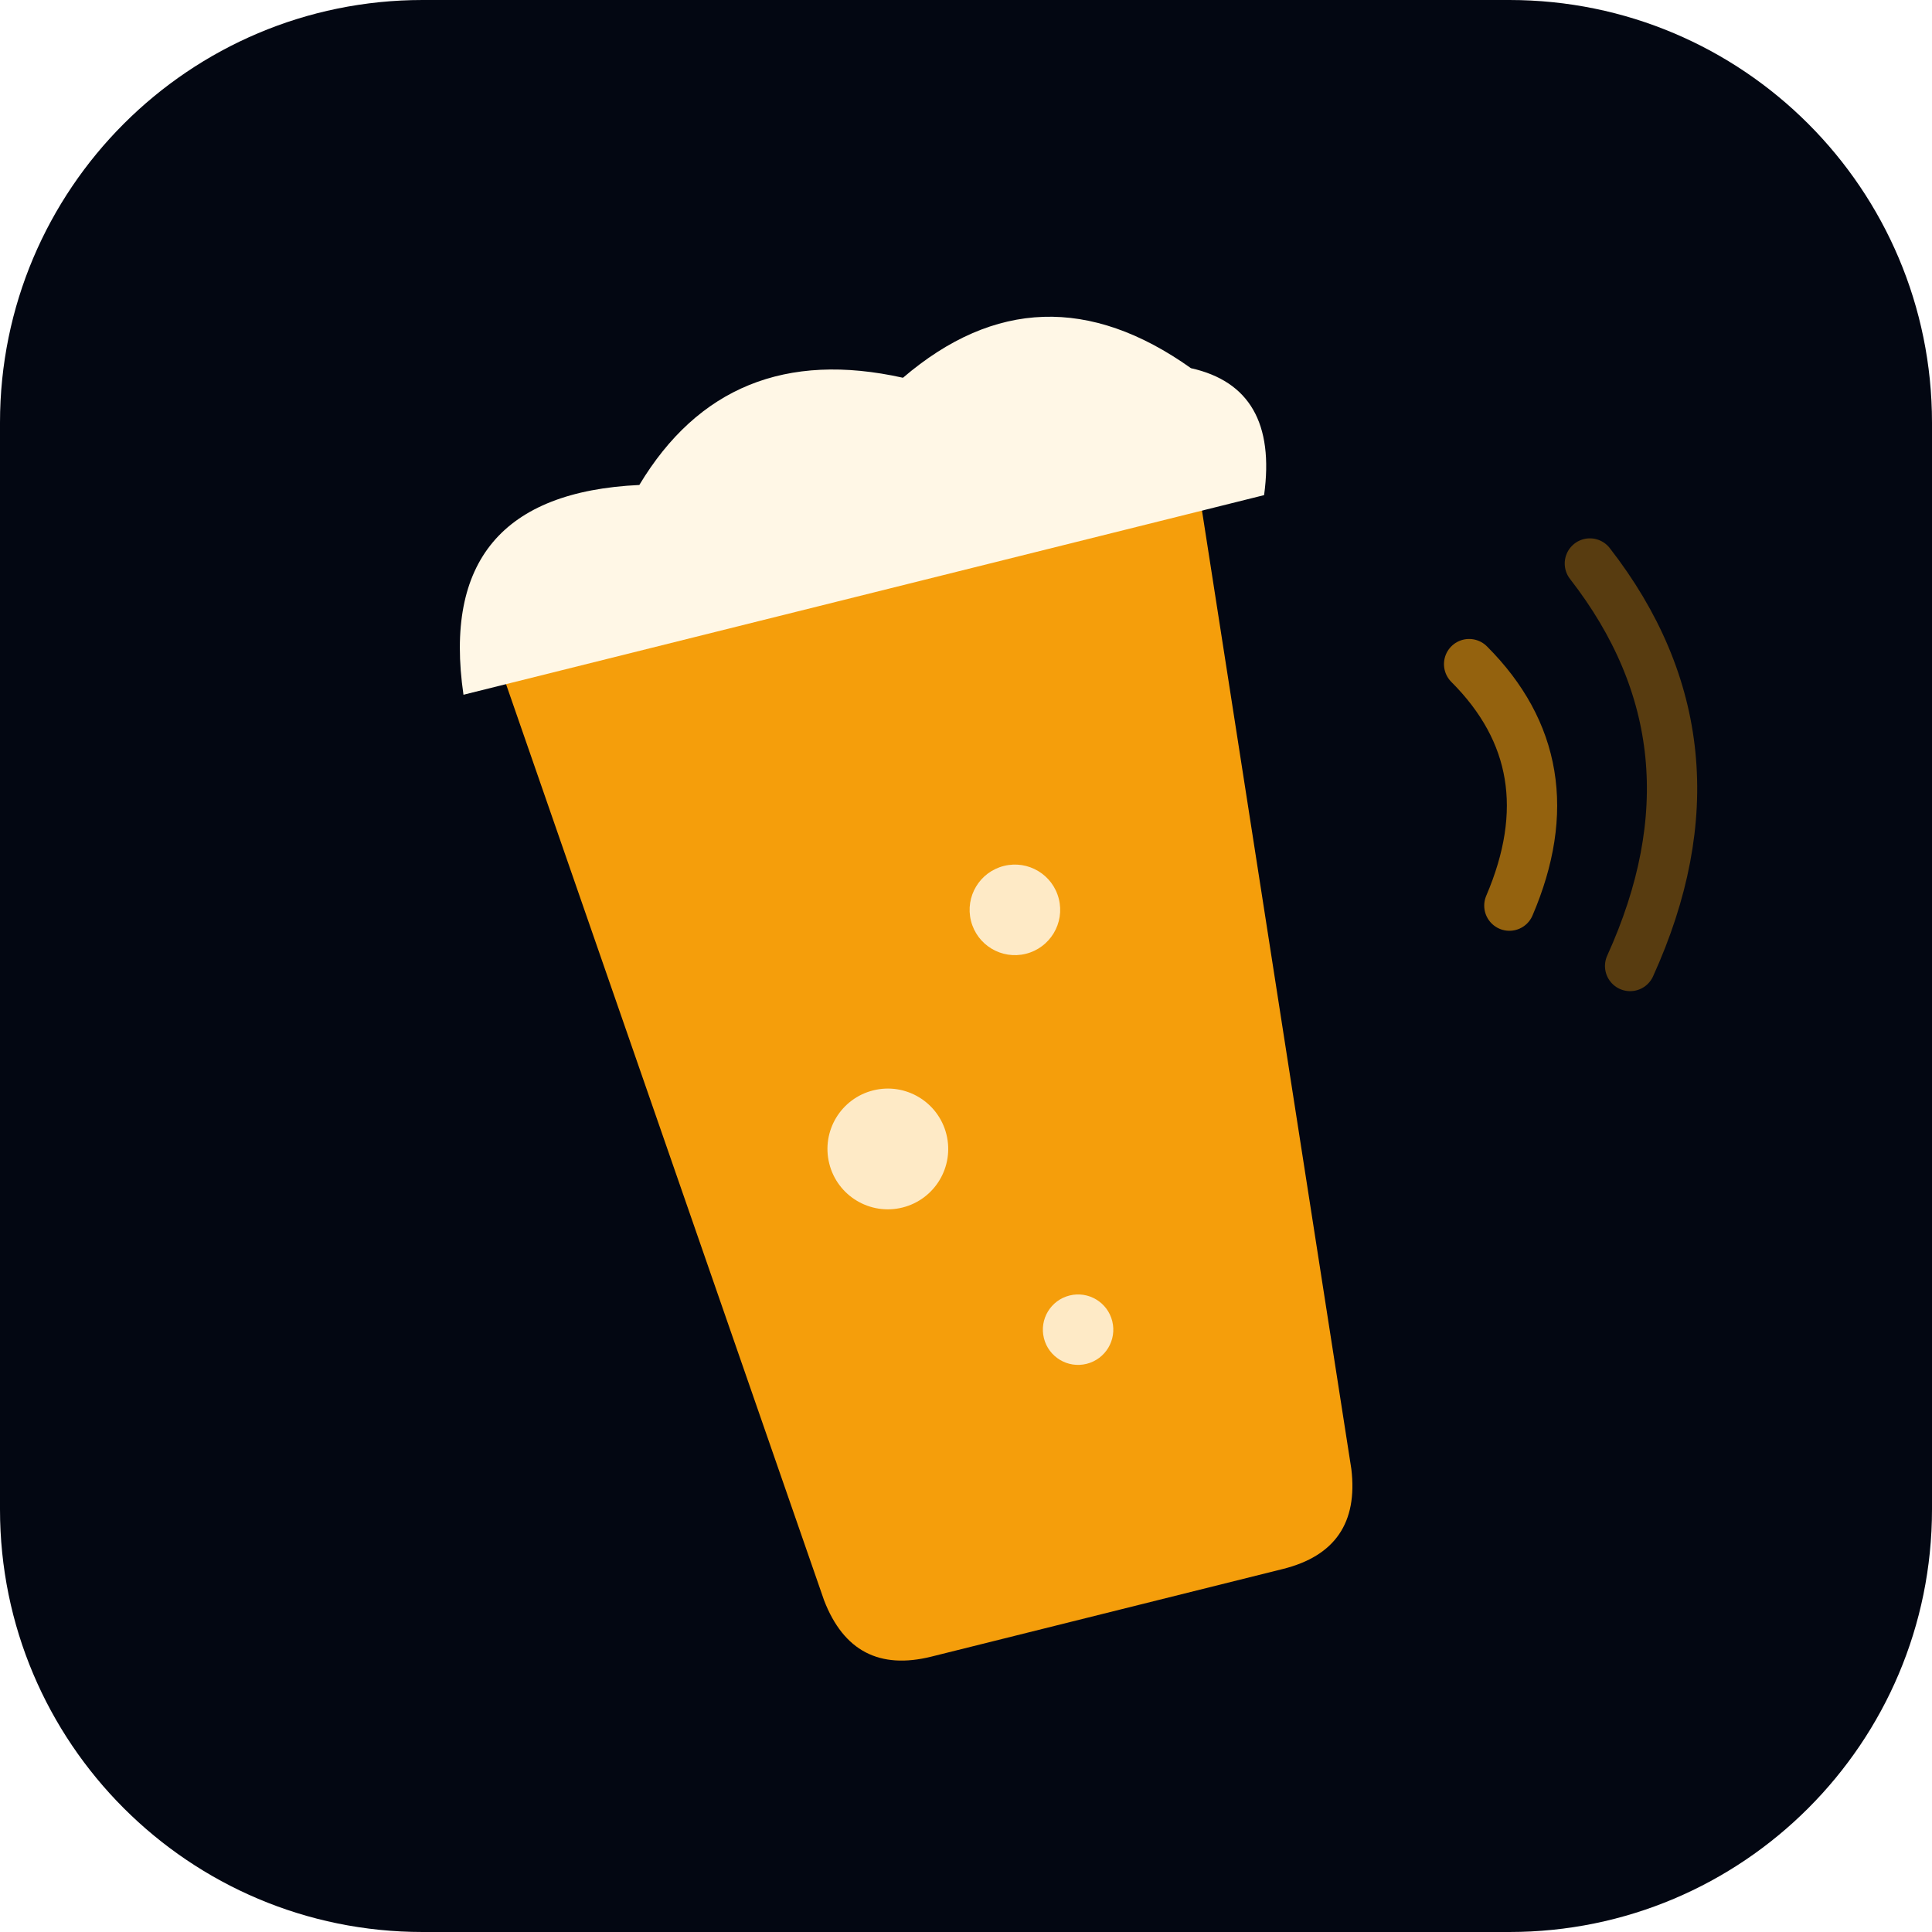
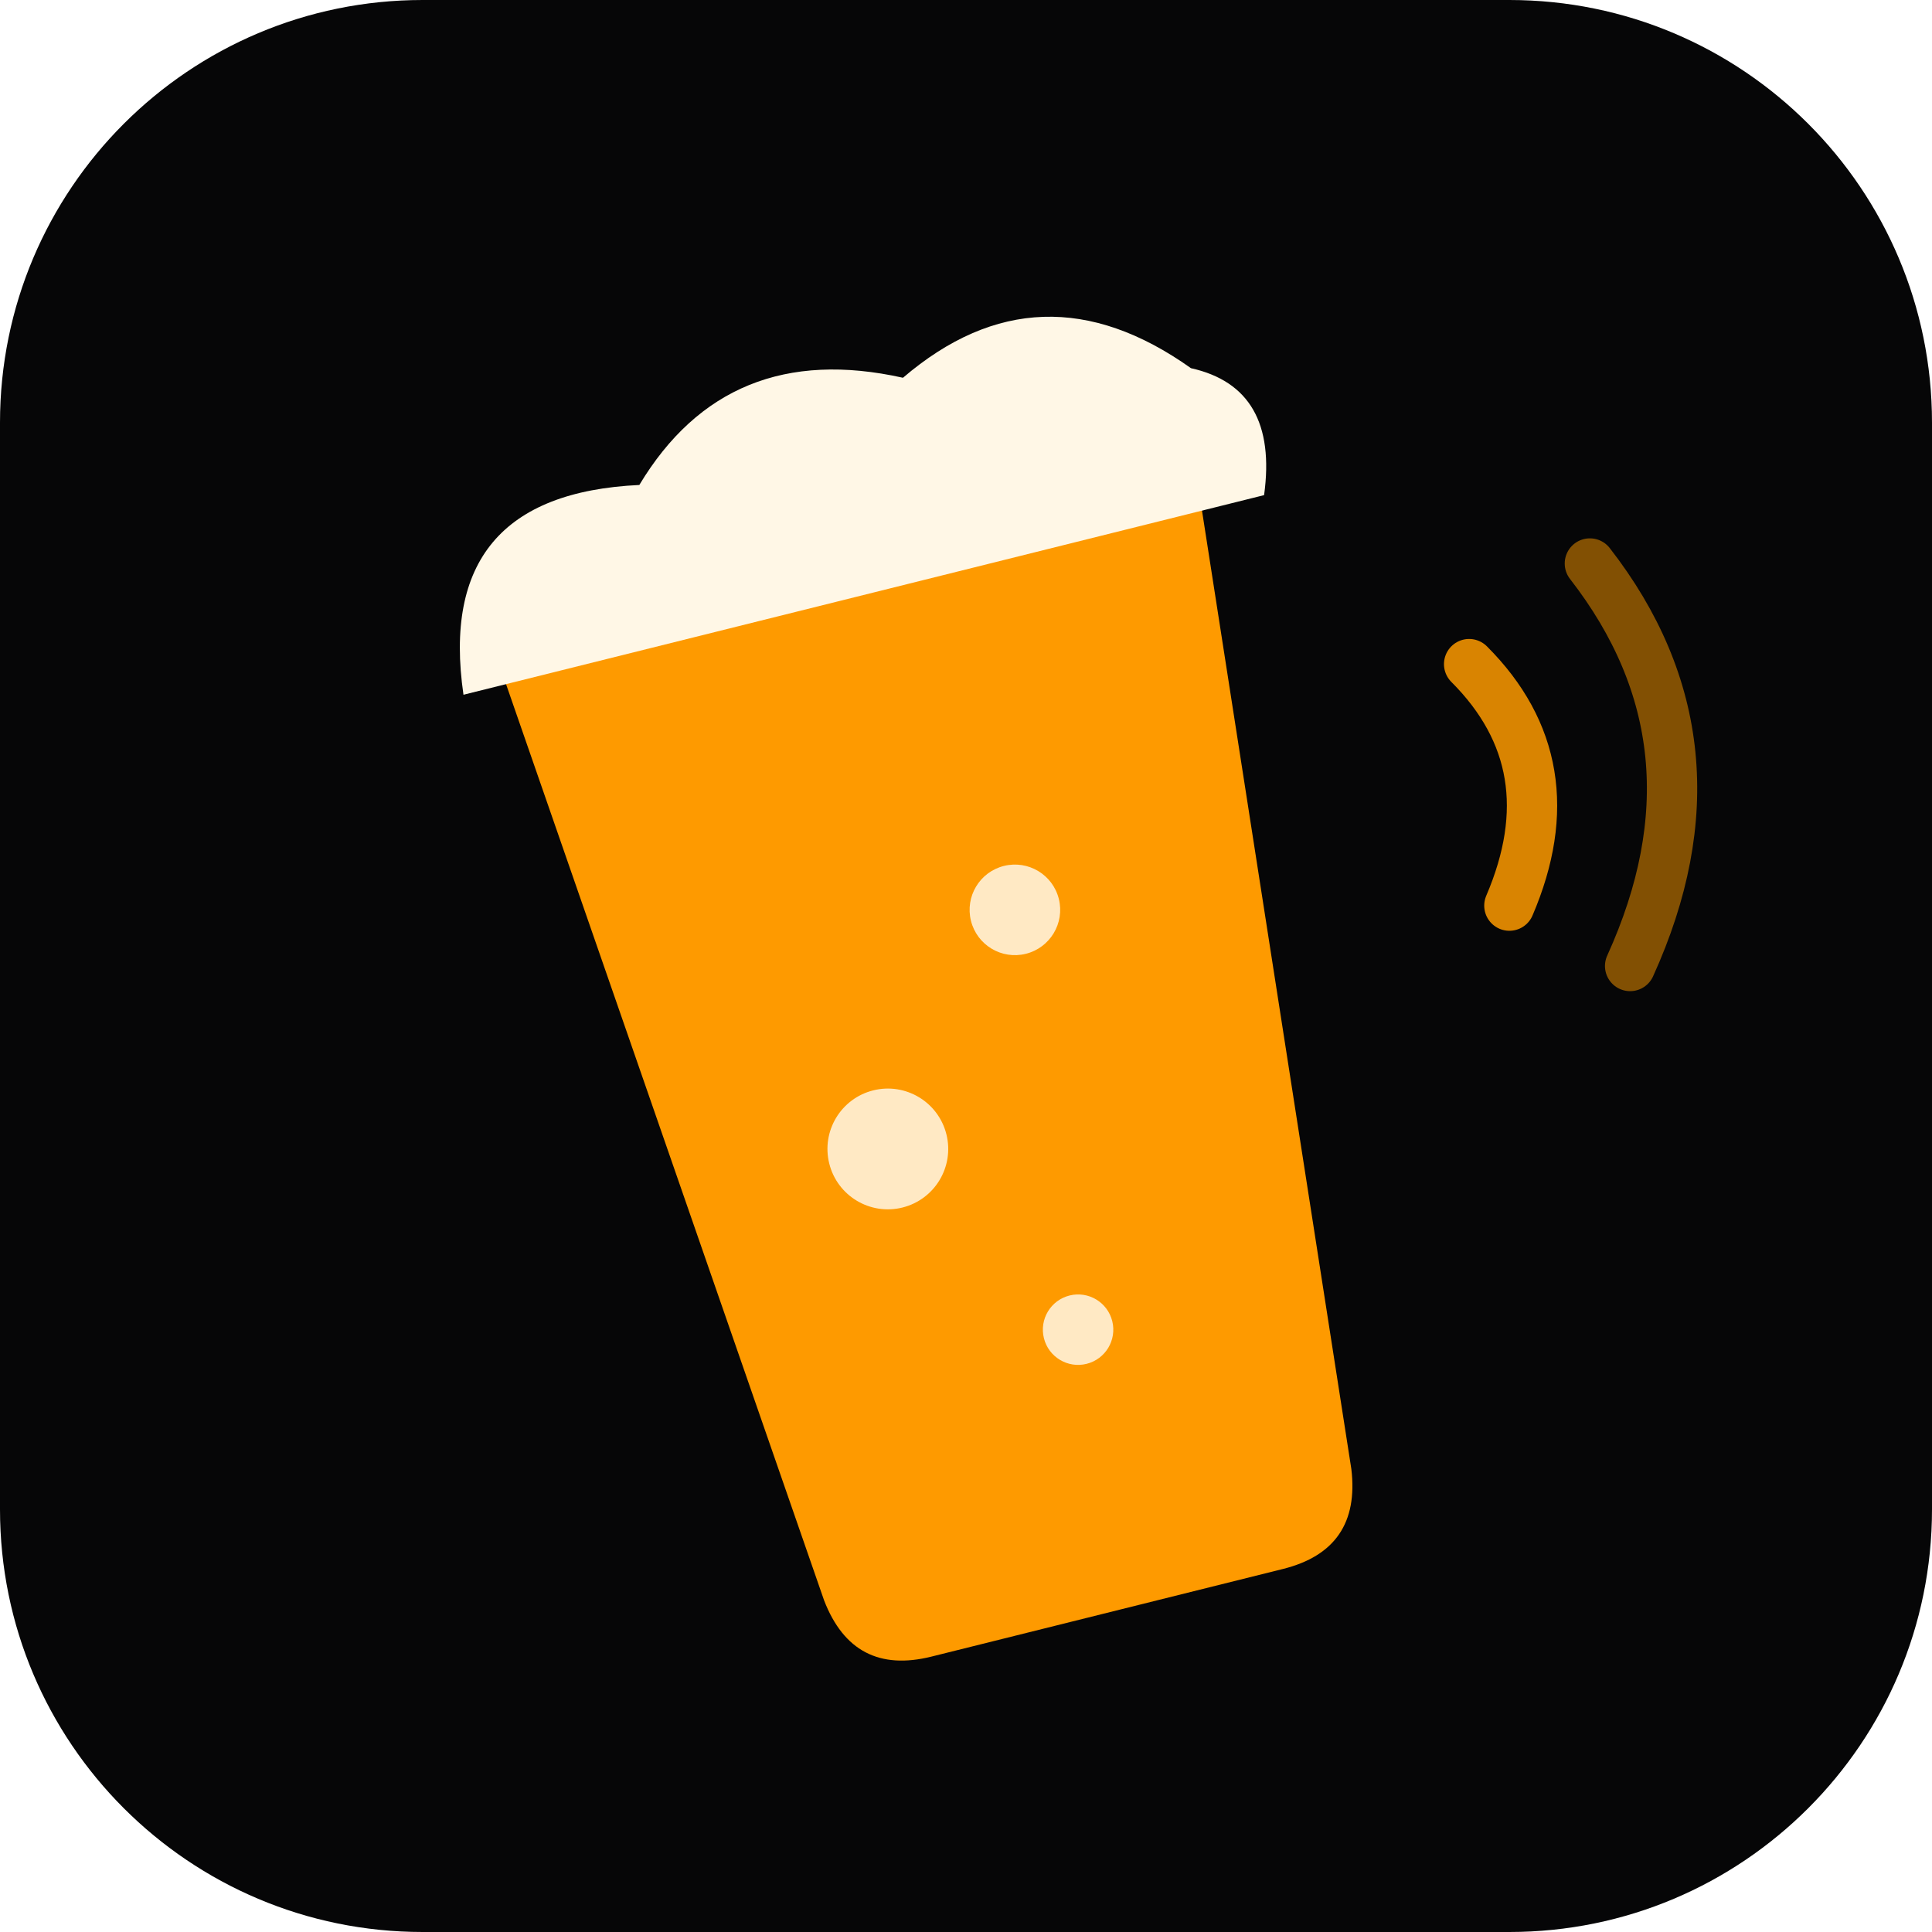
<svg xmlns="http://www.w3.org/2000/svg" viewBox="0 0 192 192" width="100%" height="100%">
-   <rect width="192" height="192" rx="42" fill="#030712" />
+   <rect width="192" height="192" rx="42" fill="#060607" />
  <g transform="rotate(-14 96 104)">
-     <path d="M60 54L132 54L123 154Q122 162 114 162L78 162Q70 162 69 154Z" fill="#f59e0b" />
+     <path d="M60 54L132 54L123 154Q122 162 114 162L78 162Q70 162 69 154Z" fill="#fe9a00" />
    <path d="M56 58Q58 38 78 42Q90 30 106 38Q122 30 134 44Q142 48 138 58Z" fill="#fff7e6" />
    <circle cx="86" cy="112" r="6" fill="#fff7e6" opacity="0.85" />
    <circle cx="104" cy="92" r="4.5" fill="#fff7e6" opacity="0.85" />
    <circle cx="100" cy="134" r="3.5" fill="#fff7e6" opacity="0.85" />
  </g>
-   <path d="M146 66Q156 76 150 90" fill="none" stroke="#f59e0b" stroke-width="5" stroke-linecap="round" opacity="0.6" />
-   <path d="M158 56Q172 74 162 96" fill="none" stroke="#f59e0b" stroke-width="5" stroke-linecap="round" opacity="0.35" />
+   <path d="M146 66Q156 76 150 90" fill="none" stroke="#fe9a00" stroke-width="5" stroke-linecap="round" opacity="0.85" />
+   <path d="M158 56Q172 74 162 96" fill="none" stroke="#fe9a00" stroke-width="5" stroke-linecap="round" opacity="0.5" />
</svg>
